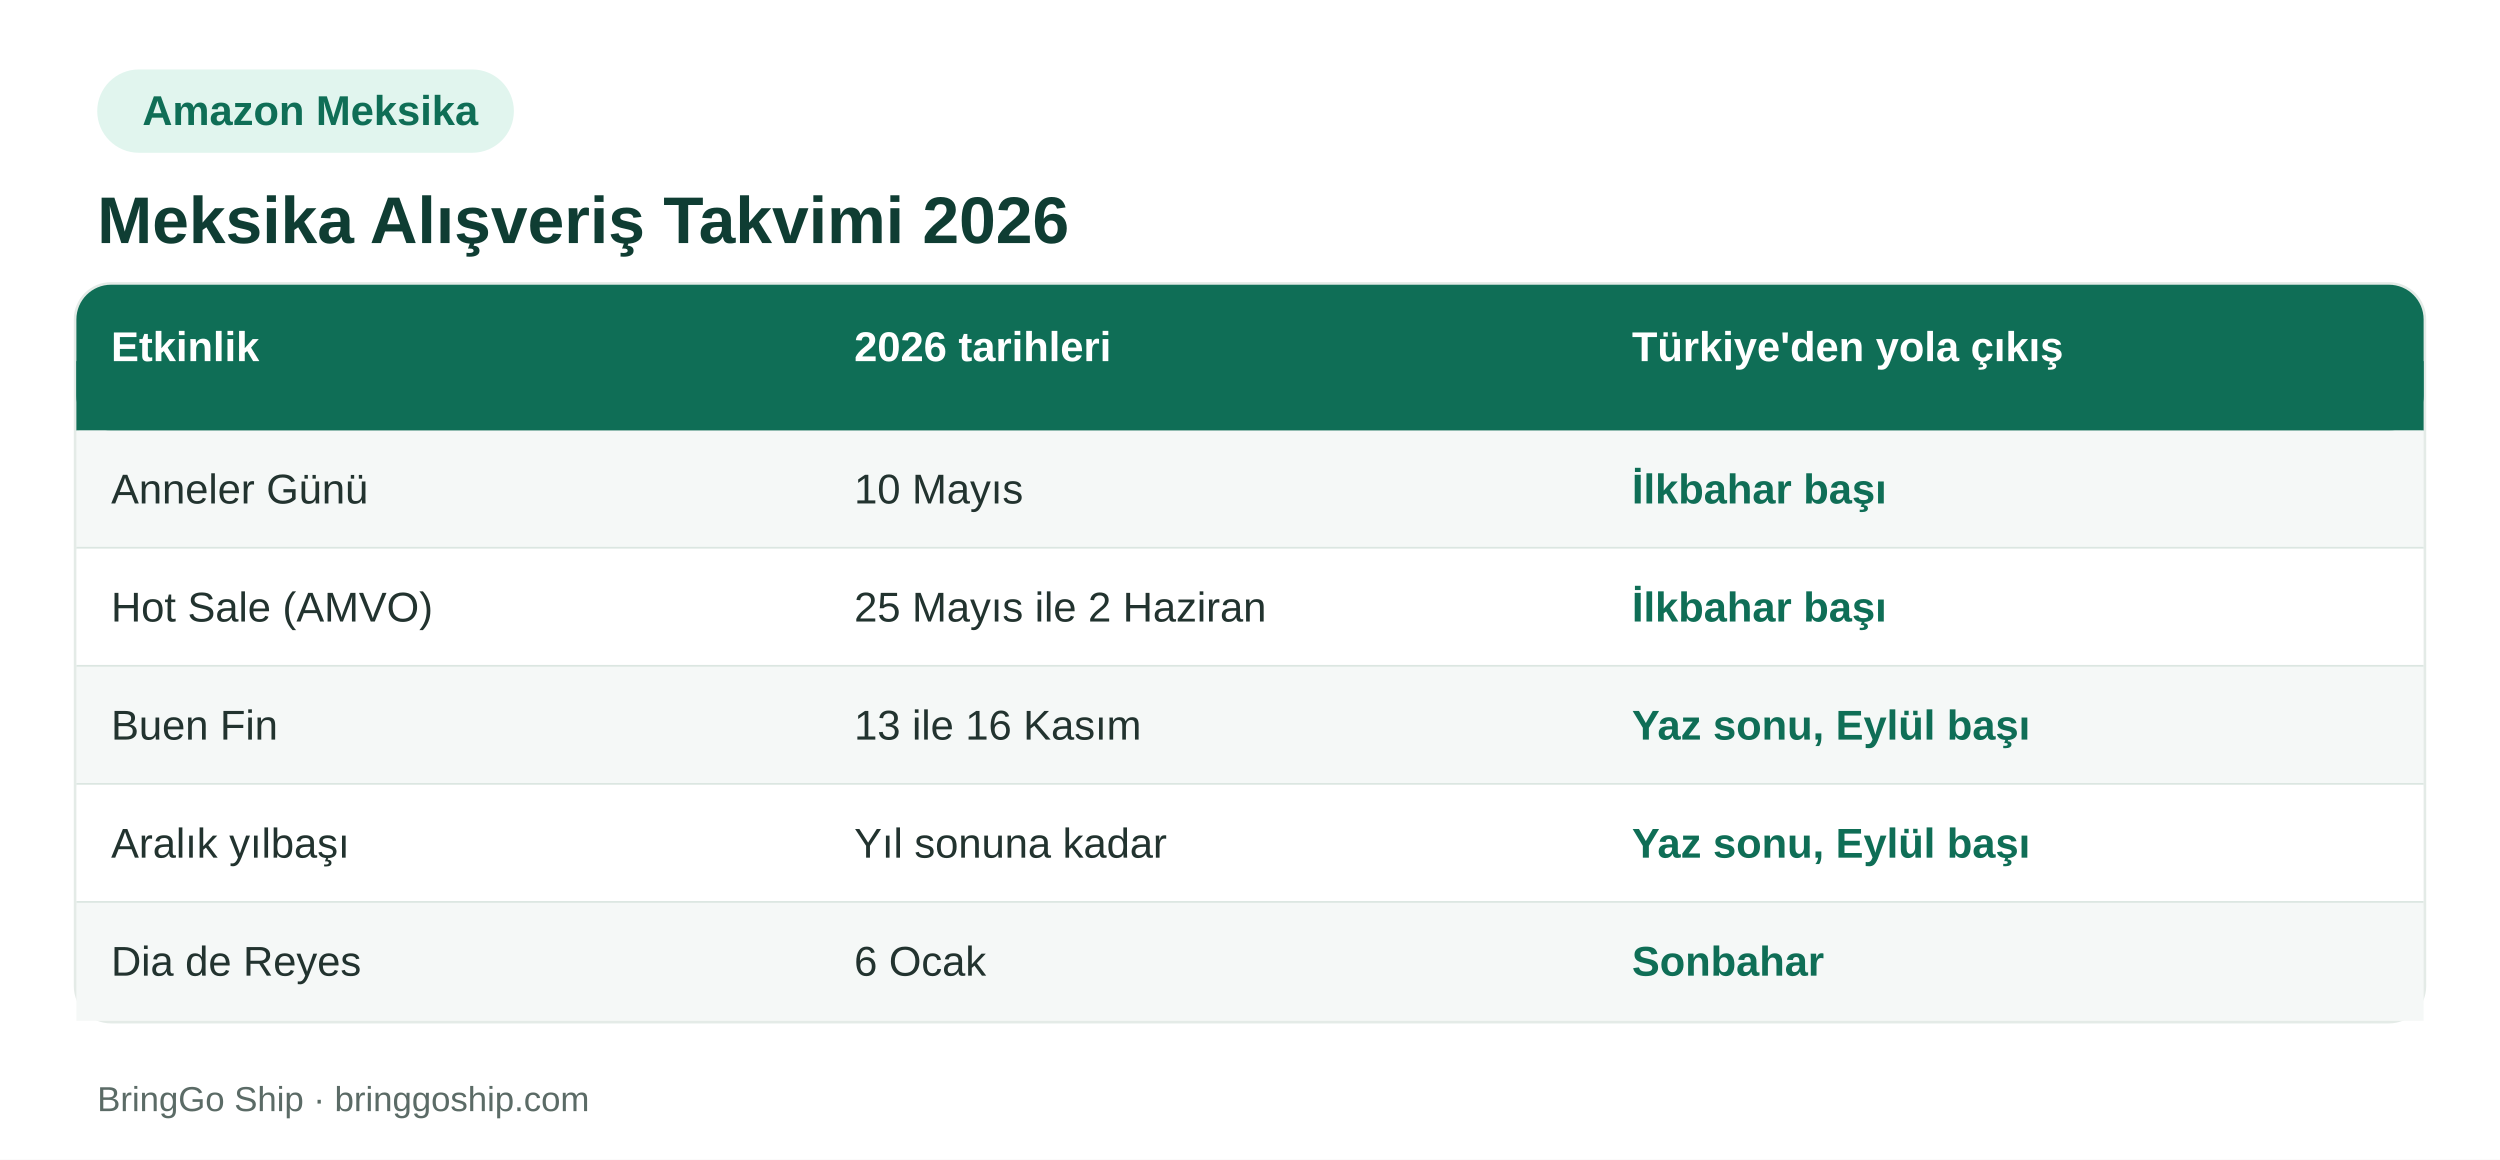
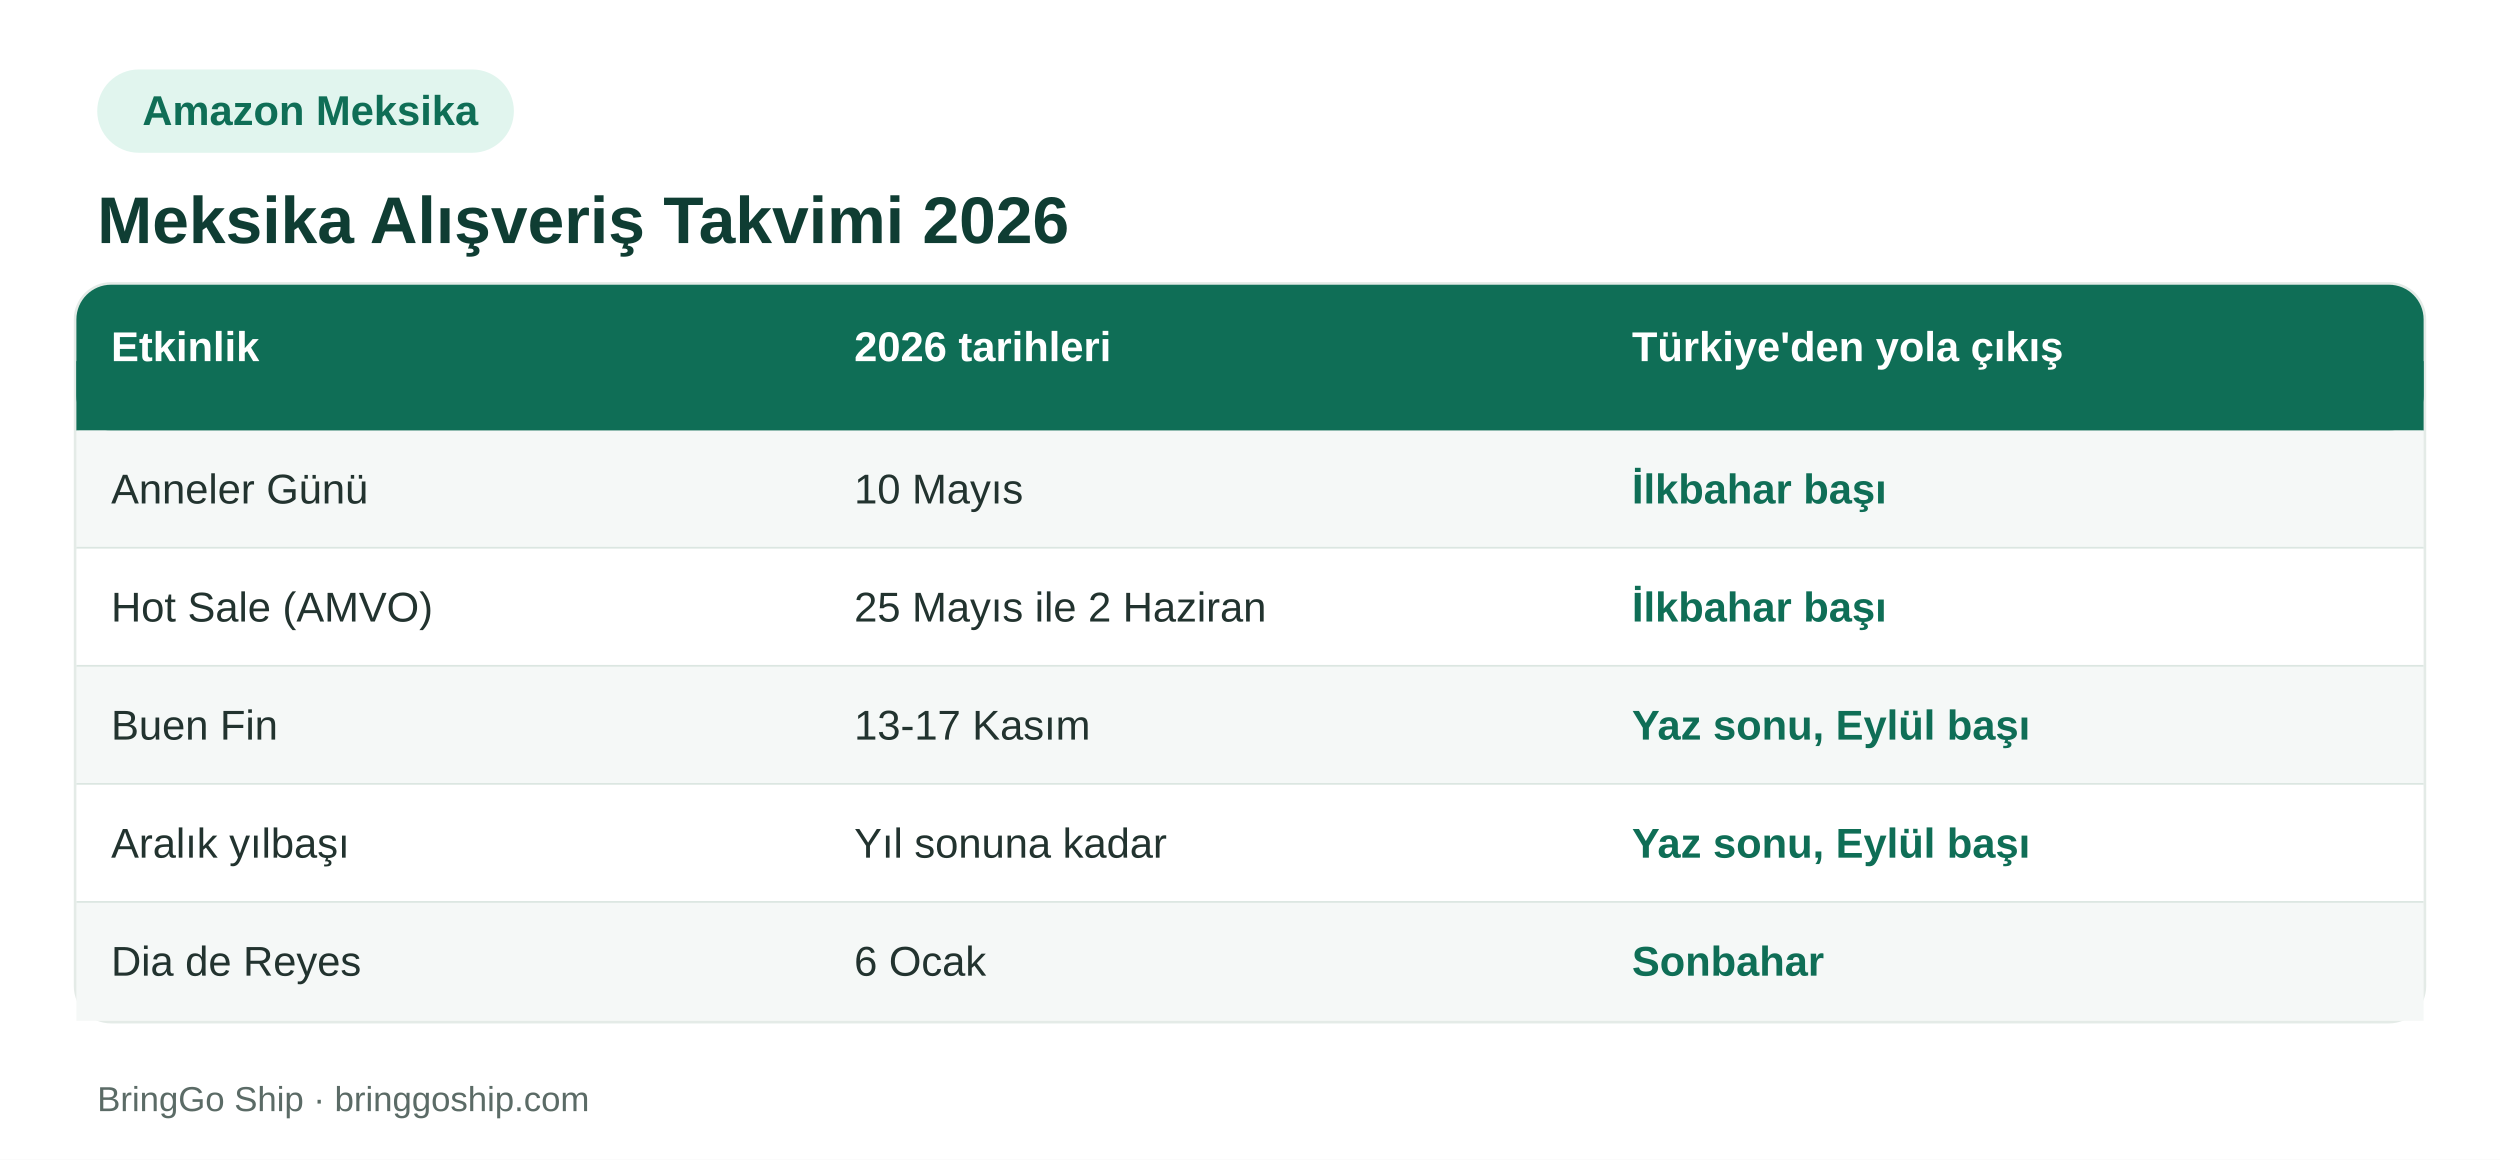
<svg xmlns="http://www.w3.org/2000/svg" width="720" height="334" viewBox="0 0 720 334" role="img">
  <style>
text{font-family:Arial,Helvetica,sans-serif}
.bg{fill:#ffffff}.card{fill:#ffffff;stroke:#e4ebe7;stroke-width:1.5}
.hdr{fill:#0F6E56}.row{fill:#f5f8f7}.row2{fill:#ffffff}.ln{stroke:#dbe6e1;stroke-width:1}
.tt{fill:#0F3D33;font-weight:bold}.ts{fill:#5b6b66}
.th{fill:#ffffff;font-weight:bold}.td{fill:#22332f}.tdb{fill:#0F6E56;font-weight:bold}
.pill{fill:#E1F5EE}.tp{fill:#0F6E56;font-weight:bold}
@media (prefers-color-scheme:dark){
.bg{fill:#0d1614}.card{fill:#16211e;stroke:#2c3a35}
.hdr{fill:#12876A}.row{fill:#1d2b27}.row2{fill:#16211e}.ln{stroke:#2c3a35}
.tt{fill:#d7f2e6}.ts{fill:#8fa79d}
.th{fill:#ffffff}.td{fill:#cfe0d9}.tdb{fill:#6fe0b0}
.pill{fill:#123a2e}.tp{fill:#6fe0b0}}
</style>
  <rect class="bg" width="720" height="334" />
  <rect class="pill" x="28" y="20" width="120" height="24" rx="12" />
  <text class="tp" x="41" y="36" font-size="12">Amazon Meksika</text>
  <text class="tt" x="28" y="70" font-size="19">Meksika Alışveriş Takvimi 2026</text>
  <rect class="card" x="22" y="82" width="676" height="212" rx="10" />
  <rect class="hdr" x="22" y="82" width="676" height="42" rx="10" />
  <rect class="hdr" x="22" y="104" width="676" height="20" />
  <text class="th" x="32" y="104" font-size="12">Etkinlik</text>
  <text class="th" x="246" y="104" font-size="12">2026 tarihleri</text>
  <text class="th" x="470" y="104" font-size="12">Türkiye'den yola çıkış</text>
  <rect class="row" x="22" y="124" width="676" height="34" />
  <text class="td" x="32" y="145" font-size="12">Anneler Günü</text>
  <text class="td" x="246" y="145" font-size="12">10 Mayıs</text>
  <text class="tdb" x="470" y="145" font-size="12">İlkbahar başı</text>
  <line class="ln" x1="22" y1="158" x2="698" y2="158" />
  <rect class="row2" x="22" y="158" width="676" height="34" />
  <text class="td" x="32" y="179" font-size="12">Hot Sale (AMVO)</text>
  <text class="td" x="246" y="179" font-size="12">25 Mayıs ile 2 Haziran</text>
  <text class="tdb" x="470" y="179" font-size="12">İlkbahar başı</text>
  <line class="ln" x1="22" y1="192" x2="698" y2="192" />
  <rect class="row" x="22" y="192" width="676" height="34" />
  <text class="td" x="32" y="213" font-size="12">Buen Fin</text>
-   <text class="td" x="246" y="213" font-size="12">13 ile 16 Kasım</text>
+   <text class="td" x="246" y="213" font-size="12">13-17 Kasım</text>
  <text class="tdb" x="470" y="213" font-size="12">Yaz sonu, Eylül başı</text>
  <line class="ln" x1="22" y1="226" x2="698" y2="226" />
  <rect class="row2" x="22" y="226" width="676" height="34" />
  <text class="td" x="32" y="247" font-size="12">Aralık yılbaşı</text>
  <text class="td" x="246" y="247" font-size="12">Yıl sonuna kadar</text>
  <text class="tdb" x="470" y="247" font-size="12">Yaz sonu, Eylül başı</text>
  <line class="ln" x1="22" y1="260" x2="698" y2="260" />
  <rect class="row" x="22" y="260" width="676" height="34" />
  <text class="td" x="32" y="281" font-size="12">Dia de Reyes</text>
  <text class="td" x="246" y="281" font-size="12">6 Ocak</text>
  <text class="tdb" x="470" y="281" font-size="12">Sonbahar</text>
  <text class="ts" x="28" y="320" font-size="10">BringGo Ship · bringgoship.com</text>
</svg>
